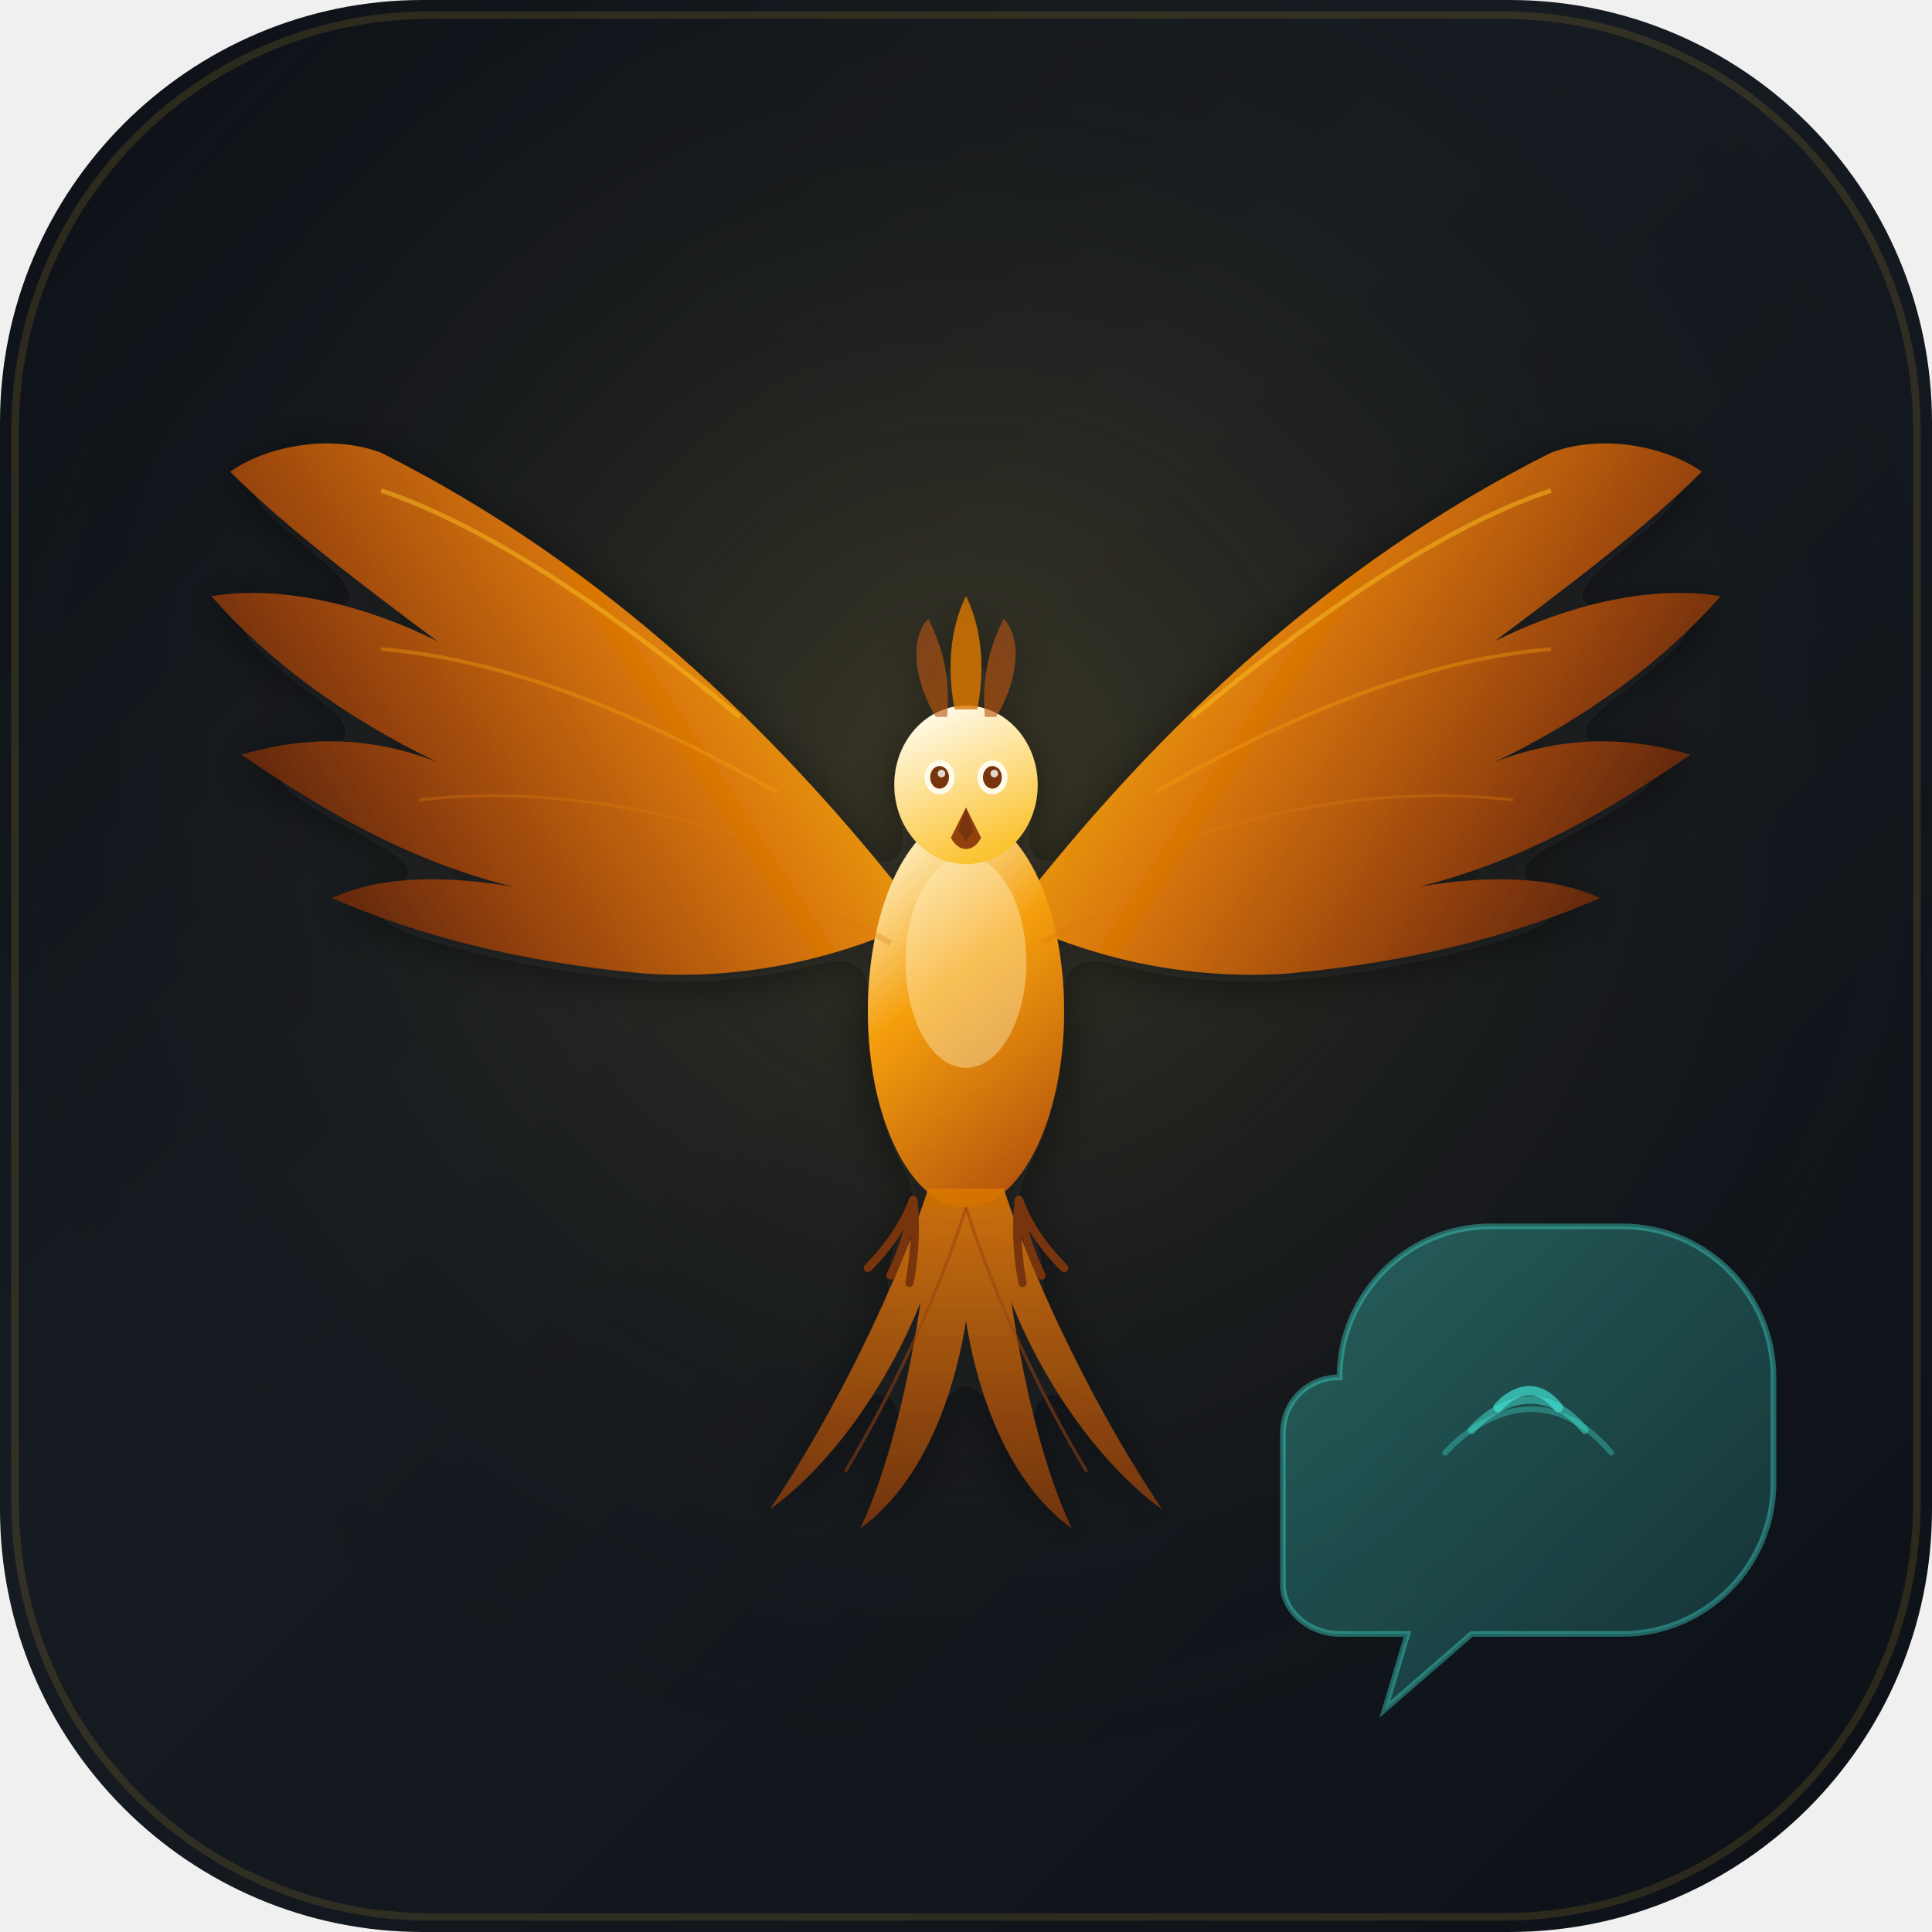
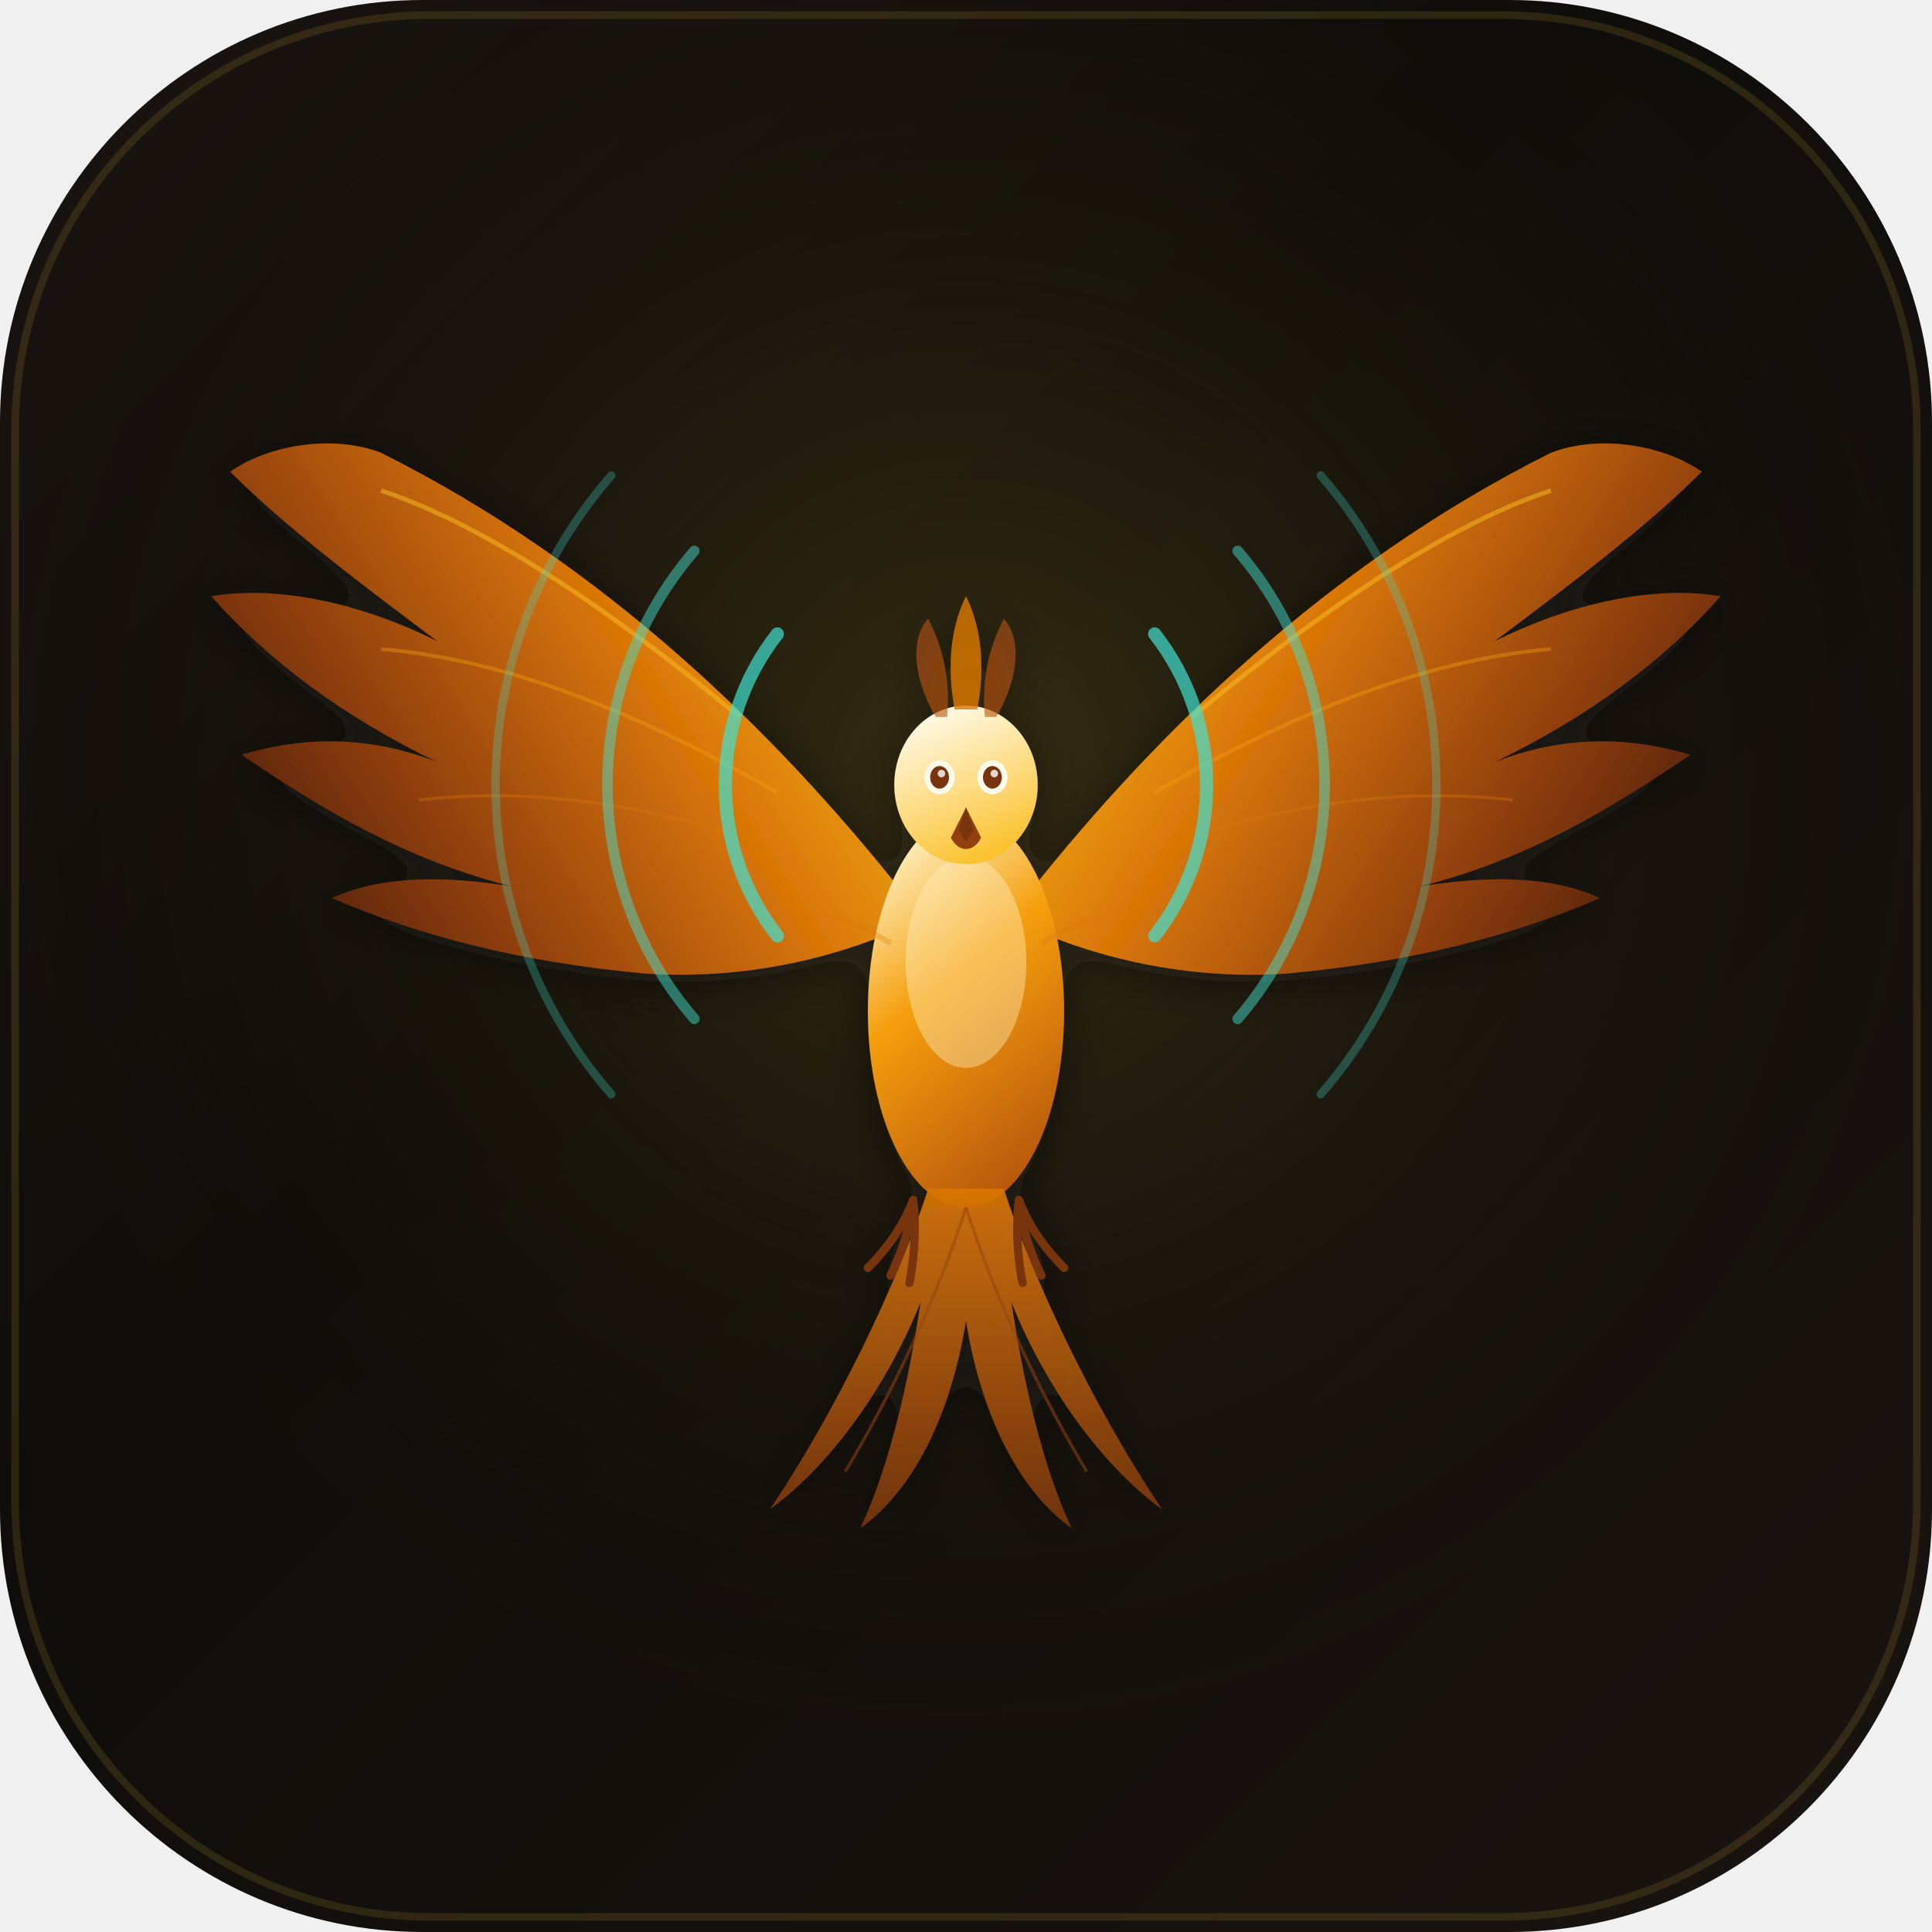
<svg xmlns="http://www.w3.org/2000/svg" viewBox="0 0 512 512">
  <defs>
    <linearGradient id="bg" x1="0%" y1="0%" x2="100%" y2="100%">
-       <stop offset="0%" stop-color="#0D1117" />
-       <stop offset="40%" stop-color="#161B22" />
-       <stop offset="100%" stop-color="#0D1117" />
+       <stop offset="0%" stop-color="#1A1410" />
+       <stop offset="40%" stop-color="#0F0D0A" />
+       <stop offset="100%" stop-color="#1A1410" />
    </linearGradient>
    <radialGradient id="glow" cx="50%" cy="40%" r="55%">
      <stop offset="0%" stop-color="#D4AF37" stop-opacity="0.2" />
      <stop offset="100%" stop-color="transparent" />
    </radialGradient>
    <linearGradient id="body" x1="30%" y1="0%" x2="70%" y2="100%">
      <stop offset="0%" stop-color="#fef3c7" />
      <stop offset="40%" stop-color="#f59e0b" />
      <stop offset="100%" stop-color="#b45309" />
    </linearGradient>
    <linearGradient id="wingL" x1="100%" y1="30%" x2="0%" y2="80%">
      <stop offset="0%" stop-color="#fbbf24" />
      <stop offset="35%" stop-color="#d97706" />
      <stop offset="70%" stop-color="#92400e" />
      <stop offset="100%" stop-color="#451a03" />
    </linearGradient>
    <linearGradient id="wingR" x1="0%" y1="30%" x2="100%" y2="80%">
      <stop offset="0%" stop-color="#fbbf24" />
      <stop offset="35%" stop-color="#d97706" />
      <stop offset="70%" stop-color="#92400e" />
      <stop offset="100%" stop-color="#451a03" />
    </linearGradient>
    <linearGradient id="tail" x1="50%" y1="0%" x2="50%" y2="100%">
      <stop offset="0%" stop-color="#d97706" />
      <stop offset="100%" stop-color="#78350f" />
    </linearGradient>
    <linearGradient id="head" x1="30%" y1="0%" x2="70%" y2="100%">
      <stop offset="0%" stop-color="#fffbeb" />
      <stop offset="100%" stop-color="#fbbf24" />
    </linearGradient>
-     <linearGradient id="bubble" x1="0%" y1="0%" x2="100%" y2="100%">
-       <stop offset="0%" stop-color="#40E0D0" stop-opacity="0.35" />
-       <stop offset="100%" stop-color="#40E0D0" stop-opacity="0.15" />
+     <linearGradient id="signal" x1="0%" y1="0%" x2="0%" y2="100%">
+       <stop offset="0%" stop-color="#40E0D0" stop-opacity="0.8" />
+       <stop offset="100%" stop-color="#40E0D0" stop-opacity="0.2" />
    </linearGradient>
    <filter id="ds" x="-5%" y="-5%" width="110%" height="110%">
-       <feDropShadow dx="0" dy="2" stdDeviation="6" flood-color="#0D1117" flood-opacity="0.5" />
+       <feDropShadow dx="0" dy="2" stdDeviation="6" flood-color="#0F0D0A" flood-opacity="0.5" />
    </filter>
  </defs>
  <rect width="512" height="512" rx="112" fill="url(#bg)" />
  <rect width="512" height="512" rx="112" fill="url(#glow)" />
  <rect x="4" y="4" width="504" height="504" rx="110" fill="none" stroke="rgba(212,175,55,0.15)" stroke-width="2" />
  <g transform="translate(256,250)" filter="url(#ds)">
    <path d="M-18,-15 C-50,-55 -95,-100 -155,-130 C-168,-135 -185,-132 -195,-125 C-180,-110 -160,-95 -140,-80 C-160,-90 -182,-95 -200,-92 C-185,-75 -165,-60 -140,-48 C-158,-55 -175,-55 -192,-50 C-170,-35 -148,-22 -120,-15 C-138,-18 -155,-18 -168,-12 C-145,-2 -118,5 -85,8 C-55,10 -30,2 -15,-5 Z" fill="url(#wingL)" />
    <path d="M-60,-60 C-90,-85 -125,-110 -155,-120" fill="none" stroke="#fbbf24" stroke-width="1.2" opacity="0.5" />
    <path d="M-50,-40 C-85,-60 -120,-75 -155,-78" fill="none" stroke="#f59e0b" stroke-width="1" opacity="0.4" />
    <path d="M-42,-22 C-75,-35 -110,-42 -145,-38" fill="none" stroke="#d97706" stroke-width="0.8" opacity="0.35" />
    <path d="M18,-15 C50,-55 95,-100 155,-130 C168,-135 185,-132 195,-125 C180,-110 160,-95 140,-80 C160,-90 182,-95 200,-92 C185,-75 165,-60 140,-48 C158,-55 175,-55 192,-50 C170,-35 148,-22 120,-15 C138,-18 155,-18 168,-12 C145,-2 118,5 85,8 C55,10 30,2 15,-5 Z" fill="url(#wingR)" />
    <path d="M60,-60 C90,-85 125,-110 155,-120" fill="none" stroke="#fbbf24" stroke-width="1.2" opacity="0.5" />
    <path d="M50,-40 C85,-60 120,-75 155,-78" fill="none" stroke="#f59e0b" stroke-width="1" opacity="0.4" />
    <path d="M42,-22 C75,-35 110,-42 145,-38" fill="none" stroke="#d97706" stroke-width="0.8" opacity="0.35" />
    <ellipse cx="0" cy="18" rx="26" ry="52" fill="url(#body)" />
    <ellipse cx="0" cy="5" rx="16" ry="28" fill="#fef3c7" opacity="0.4" />
    <path d="M-10,65 C-18,90 -35,125 -52,150 C-38,140 -22,120 -12,95 C-15,115 -20,138 -28,155 C-14,145 -4,125 0,100 C4,125 14,145 28,155 C20,138 15,115 12,95 C22,120 38,140 52,150 C35,125 18,90 10,65 Z" fill="url(#tail)" opacity="0.9" />
    <path d="M0,70 C-8,95 -20,120 -32,140" fill="none" stroke="#92400e" stroke-width="0.8" opacity="0.5" />
    <path d="M0,70 C8,95 20,120 32,140" fill="none" stroke="#92400e" stroke-width="0.8" opacity="0.5" />
    <ellipse cx="0" cy="-42" rx="19" ry="21" fill="url(#head)" />
    <path d="M-3,-62 C-6,-78 -2,-88 0,-92 C2,-88 6,-78 3,-62" fill="#d97706" opacity="0.8" />
    <path d="M-8,-60 C-15,-72 -14,-82 -10,-86 C-7,-80 -4,-72 -5,-60" fill="#b45309" opacity="0.6" />
    <path d="M8,-60 C15,-72 14,-82 10,-86 C7,-80 4,-72 5,-60" fill="#b45309" opacity="0.6" />
    <ellipse cx="-7" cy="-44" rx="4" ry="4.5" fill="#fffbeb" />
    <ellipse cx="7" cy="-44" rx="4" ry="4.5" fill="#fffbeb" />
    <ellipse cx="-7" cy="-44" rx="2.5" ry="3" fill="#78350f" />
    <ellipse cx="7" cy="-44" rx="2.5" ry="3" fill="#78350f" />
    <circle cx="-6.5" cy="-45" r="1" fill="white" opacity="0.8" />
    <circle cx="7.5" cy="-45" r="1" fill="white" opacity="0.8" />
    <path d="M0,-36 L-4,-28 C-2,-24 2,-24 4,-28 L0,-36 Z" fill="#92400e" />
    <path d="M0,-36 L-2,-30 L0,-27 L2,-30 Z" fill="#78350f" />
    <g transform="translate(-14,68)">
      <path d="M0,0 C-3,8 -8,14 -12,18 M0,0 C-1,9 -4,16 -6,20 M0,0 C1,9 0,17 -1,22" fill="none" stroke="#78350f" stroke-width="2.2" stroke-linecap="round" />
    </g>
    <g transform="translate(14,68)">
      <path d="M0,0 C3,8 8,14 12,18 M0,0 C1,9 4,16 6,20 M0,0 C-1,9 0,17 1,22" fill="none" stroke="#78350f" stroke-width="2.2" stroke-linecap="round" />
    </g>
    <path d="M-20,0 C-28,-5 -35,-8 -42,-8" fill="none" stroke="#d97706" stroke-width="1.5" opacity="0.3" />
    <path d="M20,0 C28,-5 35,-8 42,-8" fill="none" stroke="#d97706" stroke-width="1.5" opacity="0.3" />
  </g>
-   <g transform="translate(355, 365)">
-     <path d="M0,0 C0,-22 18,-40 40,-40 L75,-40 C97,-40 115,-22 115,0 L115,28 C115,50 97,68 75,68 L35,68 L12,88 L18,68 L0,68 C-8,68 -15,62 -15,55 L-15,15 C-15,6 -8,0 0,0 Z" fill="url(#bubble)" stroke="#40E0D0" stroke-width="1.5" stroke-opacity="0.4" />
-     <path d="M42,8 C42,8 50,-2 58,8" fill="none" stroke="#40E0D0" stroke-width="2.5" stroke-linecap="round" opacity="0.7" />
-     <path d="M35,14 C35,14 50,-4 65,14" fill="none" stroke="#40E0D0" stroke-width="2" stroke-linecap="round" opacity="0.5" />
-     <path d="M28,20 C28,20 50,-6 72,20" fill="none" stroke="#40E0D0" stroke-width="1.5" stroke-linecap="round" opacity="0.35" />
+   <g transform="translate(256, 208)">
+     <path d="M50,-40 A65,65 0 0,1 50,40" fill="none" stroke="#40E0D0" stroke-width="3.5" stroke-linecap="round" opacity="0.7" />
+     <path d="M72,-62 A95,95 0 0,1 72,62" fill="none" stroke="#40E0D0" stroke-width="2.8" stroke-linecap="round" opacity="0.48" />
+     <path d="M94,-82 A125,125 0 0,1 94,82" fill="none" stroke="#40E0D0" stroke-width="2.2" stroke-linecap="round" opacity="0.28" />
+     <path d="M-50,-40 A65,65 0 0,0 -50,40" fill="none" stroke="#40E0D0" stroke-width="3.5" stroke-linecap="round" opacity="0.7" />
+     <path d="M-72,-62 A95,95 0 0,0 -72,62" fill="none" stroke="#40E0D0" stroke-width="2.8" stroke-linecap="round" opacity="0.48" />
+     <path d="M-94,-82 A125,125 0 0,0 -94,82" fill="none" stroke="#40E0D0" stroke-width="2.2" stroke-linecap="round" opacity="0.28" />
  </g>
</svg>
